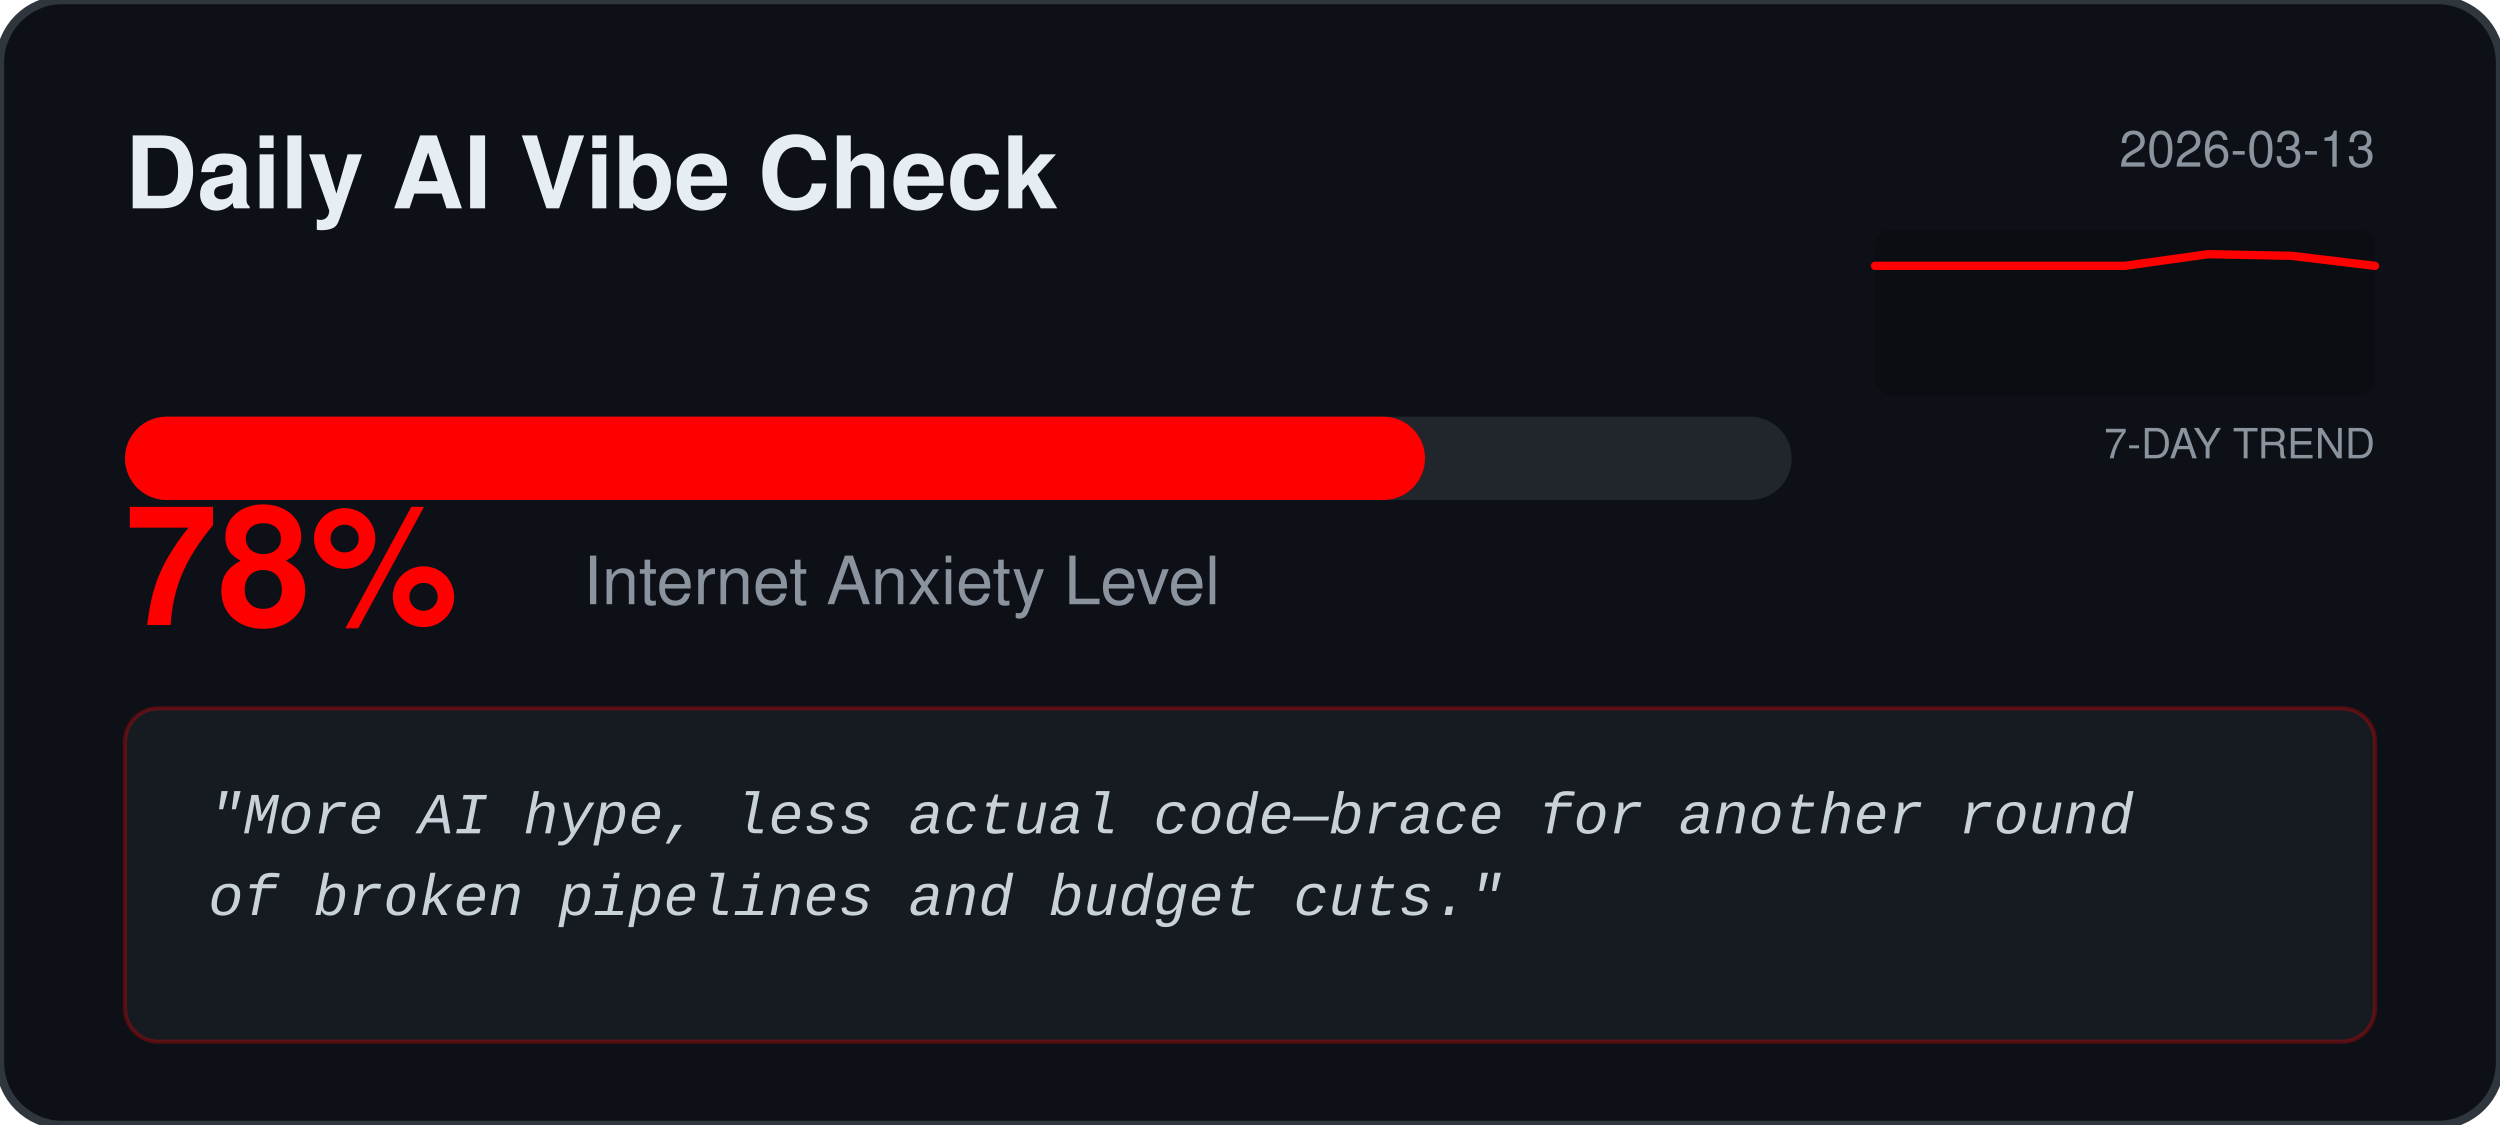
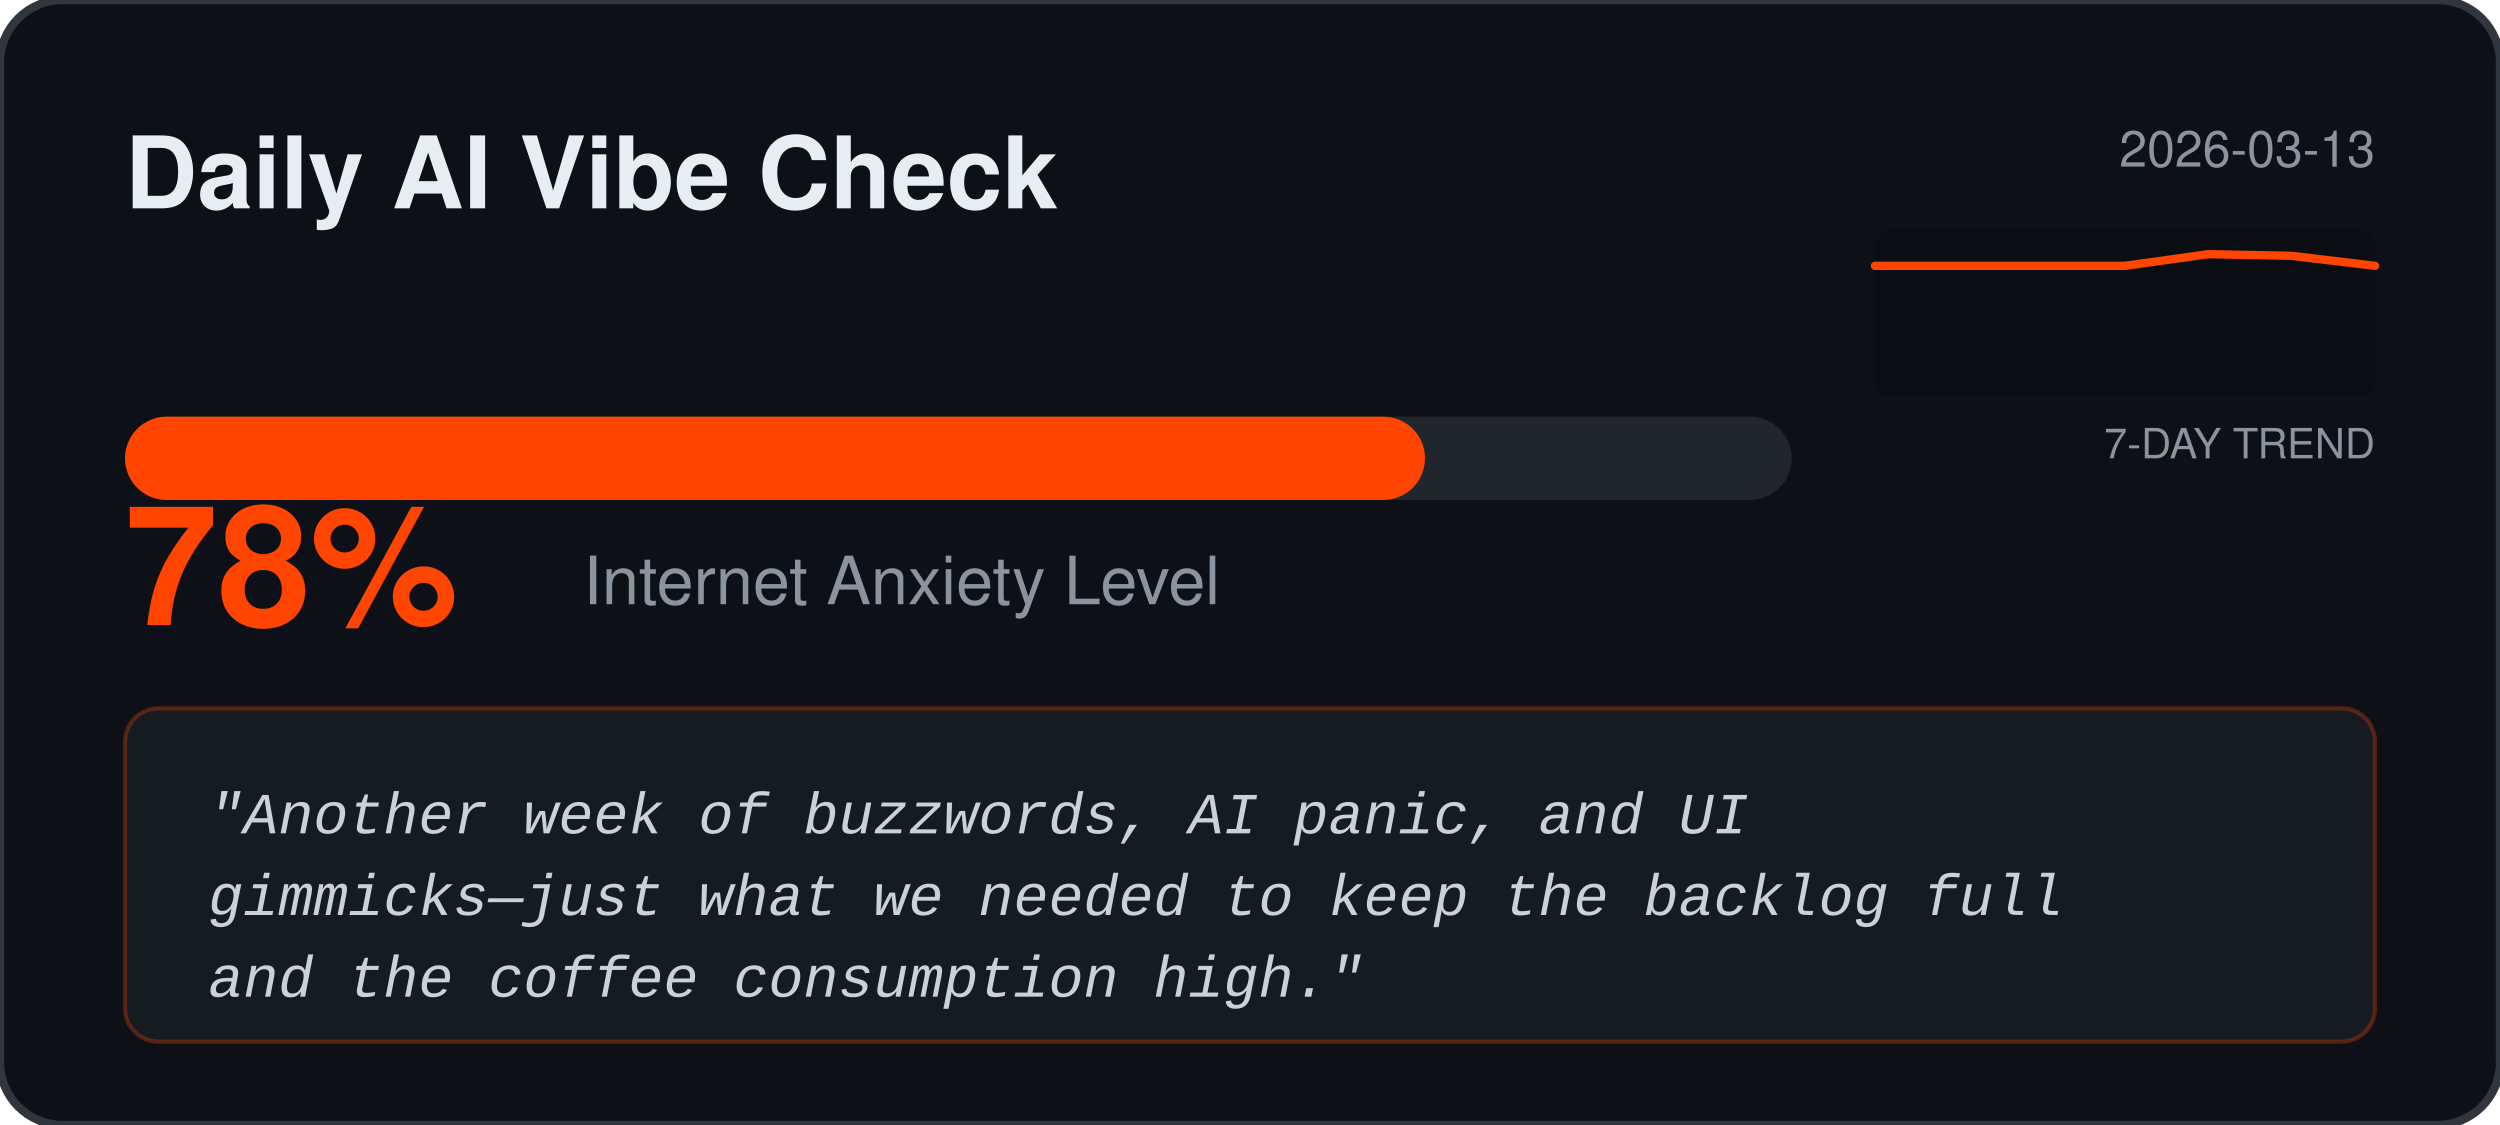
<svg xmlns="http://www.w3.org/2000/svg" width="600" height="270" viewBox="0 0 600 270" fill="none">
  <rect width="600" height="270" rx="15" fill="#0D1117" stroke="#30363D" stroke-width="2" />
  <text x="30" y="50" fill="#E6EDF3" font-family="Segoe UI, Helvetica, sans-serif" font-weight="bold" font-size="24">Daily AI Vibe Check</text>
  <text x="570" y="40" fill="#8B949E" font-family="Segoe UI, Helvetica, sans-serif" font-size="12" text-anchor="end">2026-03-13</text>
  <rect x="450" y="55" width="120" height="40" fill="#000000" fill-opacity="0.2" rx="4" />
  <text x="570" y="110" fill="#8B949E" font-family="Segoe UI, Helvetica, sans-serif" font-size="10" text-anchor="end">7-DAY TREND</text>
-   <polyline points="450.0,63.8 470.0,63.8 490.0,63.8 510.0,63.8 530.0,61.0 550.0,61.4 570.0,63.8" fill="none" stroke="#FF0000" stroke-width="2" stroke-linecap="round" stroke-linejoin="round" />
+   <polyline points="450.0,63.8 470.0,63.8 490.0,63.8 510.0,63.8 530.0,61.0 550.0,61.4 570.0,63.8" fill="none" stroke="#FF4500" stroke-width="2" stroke-linecap="round" stroke-linejoin="round" />
  <rect x="30" y="100" width="400" height="20" rx="10" fill="#21262D" />
-   <rect x="30" y="100" width="312.0" height="20" rx="10" fill="#FF0000" />
-   <text x="30" y="150" fill="#FF0000" font-family="Segoe UI, Helvetica, sans-serif" font-weight="bold" font-size="40">78%</text>
+   <rect x="30" y="100" width="312.0" height="20" rx="10" fill="#FF4500" />
+   <text x="30" y="150" fill="#FF4500" font-family="Segoe UI, Helvetica, sans-serif" font-weight="bold" font-size="40">78%</text>
  <text x="140" y="145" fill="#8B949E" font-family="Segoe UI, Helvetica, sans-serif" font-size="16">Internet Anxiety Level</text>
-   <rect x="30" y="170" width="540" height="80" rx="8" fill="#161B22" stroke="#FF0000" stroke-opacity="0.3" />
+   <rect x="30" y="170" width="540" height="80" rx="8" fill="#161B22" stroke="#FF4500" stroke-opacity="0.3" />
  <text x="50" y="200" fill="#C9D1D9" font-family="Courier New, monospace" font-size="14" font-style="italic">
-     <tspan x="50" dy="0">"More AI hype, less actual code—brace for another round</tspan>
-     <tspan x="50" dy="1.4em">of broken pipelines and budget cuts."</tspan>
+     <tspan x="50" dy="0">"Another week of buzzwords, AI panic, and UI</tspan>
+     <tspan x="50" dy="1.4em">gimmicks—just what we needed to keep the backlog full</tspan>
+     <tspan x="50" dy="1.4em">and the coffee consumption high."</tspan>
  </text>
</svg>
